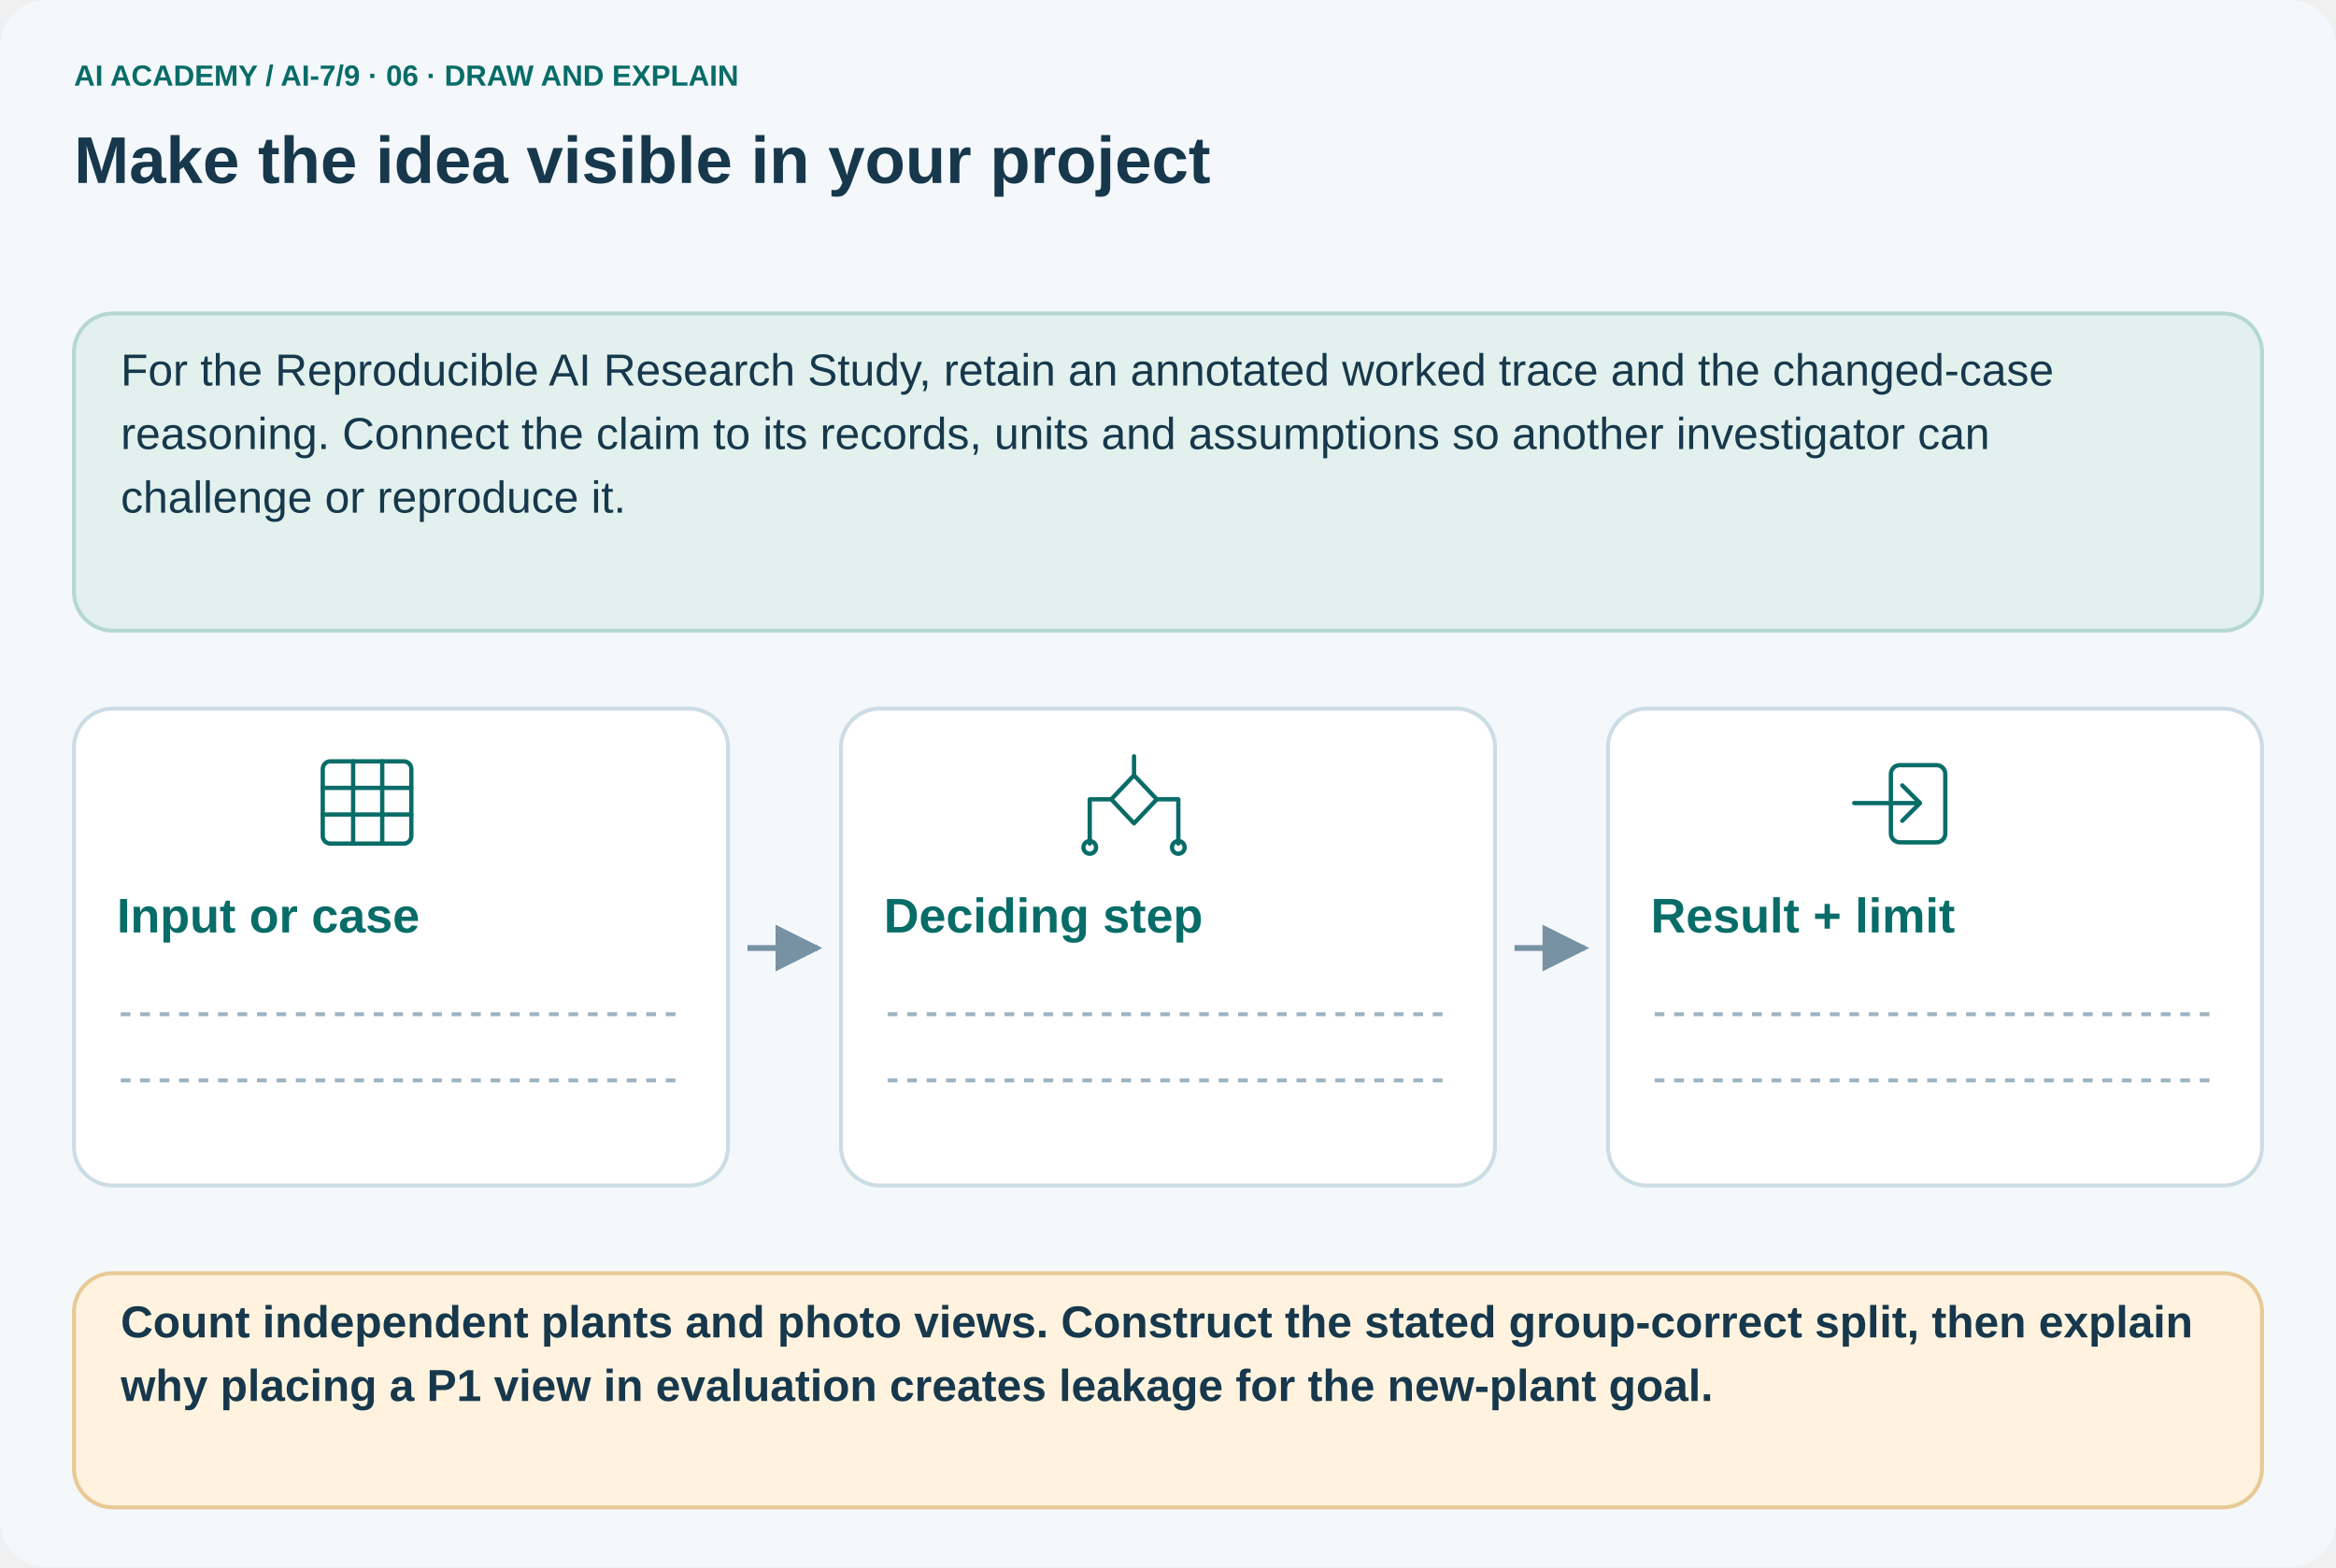
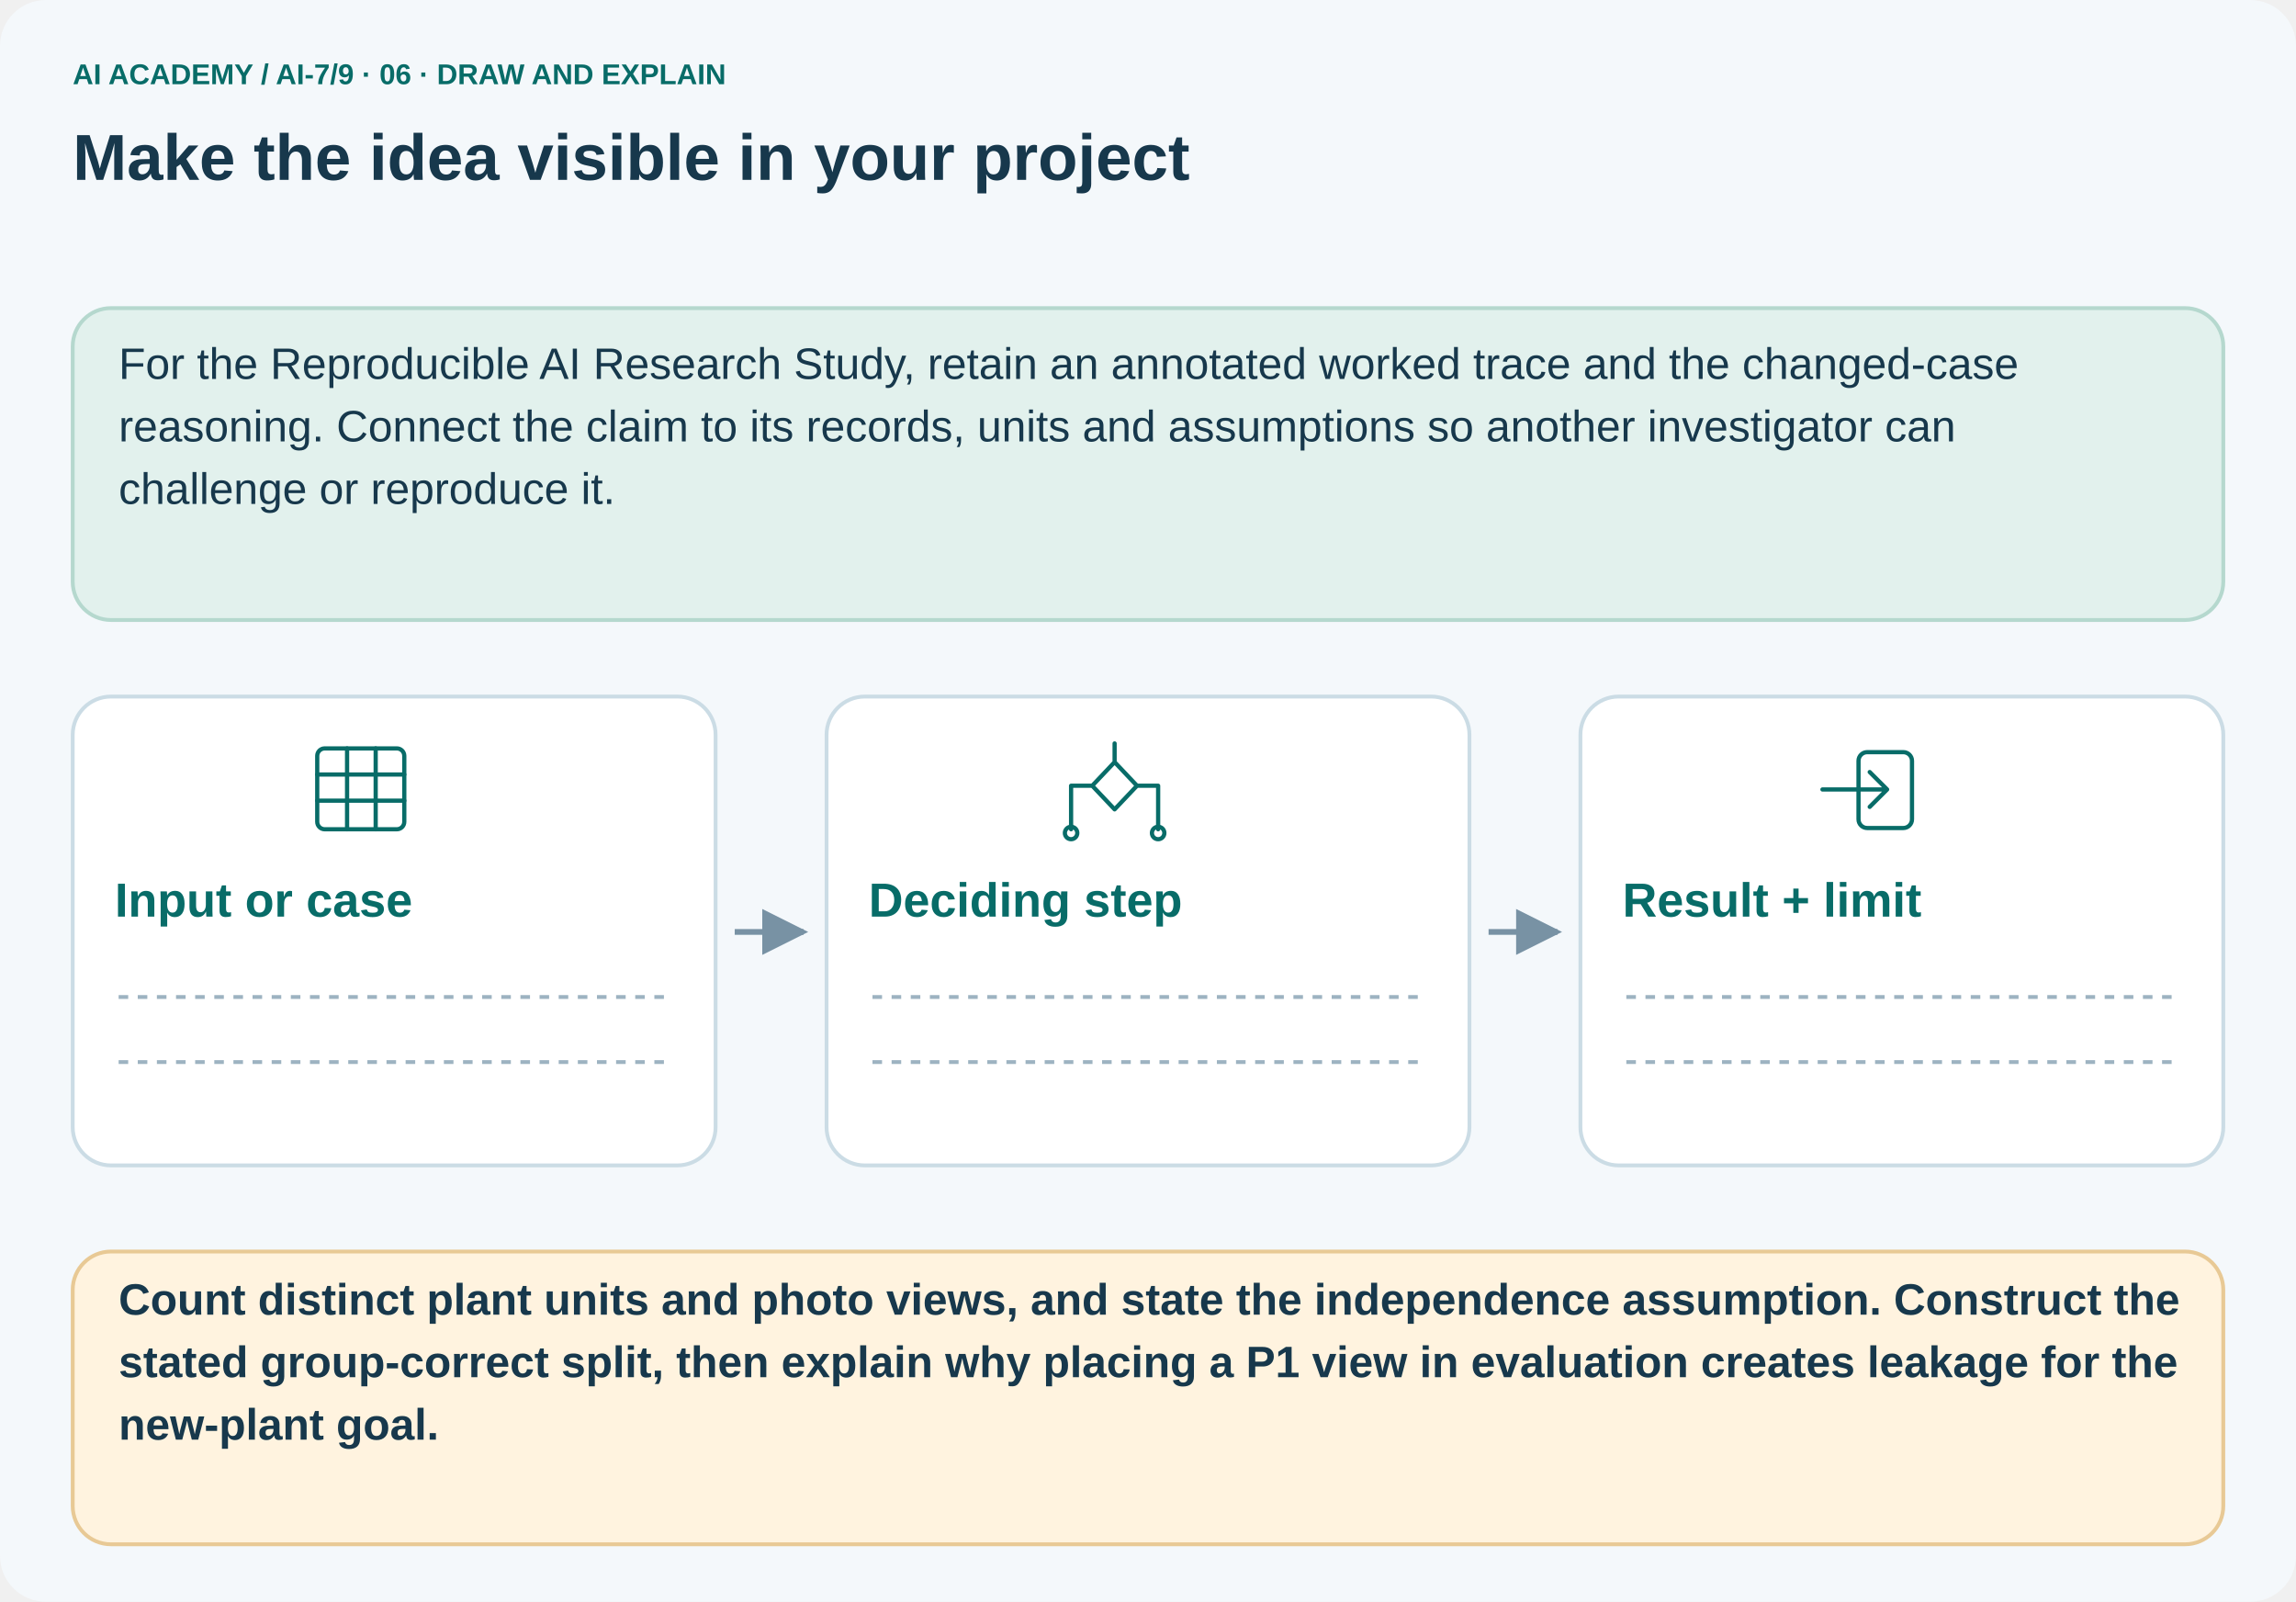
- <svg xmlns="http://www.w3.org/2000/svg" width="1200" height="805" viewBox="0 0 1200 805" role="img" aria-labelledby="title desc">
+ <svg xmlns="http://www.w3.org/2000/svg" width="1200" height="837" viewBox="0 0 1200 837" role="img" aria-labelledby="title desc">
  <defs>
    <marker id="arrow" viewBox="0 0 10 10" refX="9" refY="5" markerWidth="8" markerHeight="8" orient="auto">
      <path d="M0 0L10 5L0 10" fill="#7892a4" />
    </marker>
  </defs>
-   <rect width="1200" height="805" rx="24" fill="#f4f8fb" />
+   <rect width="1200" height="837" rx="24" fill="#f4f8fb" />
  <g font-family="Arial, Helvetica, sans-serif">
    <text x="38" y="44" fill="#086c68" font-size="15" font-weight="750">
      <tspan x="38" dy="0">AI ACADEMY / AI-7/9 · 06 · DRAW AND EXPLAIN</tspan>
    </text>
    <text x="38" y="94" fill="#17384c" font-size="34" font-weight="750">
      <tspan x="38" dy="0">Make the idea visible in your project</tspan>
    </text>
    <rect x="38" y="161" width="1124" height="162.98" rx="20" fill="#e2f1ed" stroke="#b5d8ce" stroke-width="2" />
    <text x="62" y="198" fill="#17384c" font-size="23" font-weight="500">
      <tspan x="62" dy="0">For the Reproducible AI Research Study, retain an annotated worked trace and the changed-case</tspan>
      <tspan x="62" dy="32.66">reasoning. Connect the claim to its records, units and assumptions so another investigator can</tspan>
      <tspan x="62" dy="32.66">challenge or reproduce it.</tspan>
    </text>
    <rect x="38" y="363.98" width="336" height="245" rx="20" fill="#fff" stroke="#cbdce5" stroke-width="2" />
    <g transform="translate(158 381.98) scale(0.65)" fill="none" stroke="#086c68" stroke-width="3.4" stroke-linecap="round" stroke-linejoin="round">
      <rect x="12" y="14" width="70" height="65" rx="6" />
      <path d="M12 35 H82 M12 56 H82 M36 14 V79 M59 14 V79" />
    </g>
    <text x="60" y="478.98" fill="#086c68" font-size="25" font-weight="750">
      <tspan x="60" dy="0">Input or case</tspan>
    </text>
    <path d="M62 520.98h288 M62 554.98h288" stroke="#9db3c1" stroke-width="2" stroke-dasharray="5 5" />
    <path d="M384 486.98 L420 486.98" stroke="#7892a4" stroke-width="3" fill="none" marker-end="url(#arrow)" />
    <rect x="432" y="363.98" width="336" height="245" rx="20" fill="#fff" stroke="#cbdce5" stroke-width="2" />
    <g transform="translate(552 381.98) scale(0.65)" fill="none" stroke="#086c68" stroke-width="3.4" stroke-linecap="round" stroke-linejoin="round">
      <path d="M47 10 V25 M47 25 L29 44 L47 63 L65 44 Z M29 44 H12 V79 M65 44 H82 V79" />
      <circle cx="12" cy="82" r="5" />
      <circle cx="82" cy="82" r="5" />
    </g>
    <text x="454" y="478.98" fill="#086c68" font-size="25" font-weight="750">
      <tspan x="454" dy="0">Deciding step</tspan>
    </text>
    <path d="M456 520.98h288 M456 554.98h288" stroke="#9db3c1" stroke-width="2" stroke-dasharray="5 5" />
    <path d="M778 486.98 L814 486.98" stroke="#7892a4" stroke-width="3" fill="none" marker-end="url(#arrow)" />
    <rect x="826" y="363.98" width="336" height="245" rx="20" fill="#fff" stroke="#cbdce5" stroke-width="2" />
    <g transform="translate(946 381.98) scale(0.65)" fill="none" stroke="#086c68" stroke-width="3.4" stroke-linecap="round" stroke-linejoin="round">
      <rect x="39" y="17" width="43" height="61" rx="7" />
      <path d="M10 47 H62 M48 33 L62 47 L48 61" />
    </g>
    <text x="848" y="478.98" fill="#086c68" font-size="25" font-weight="750">
      <tspan x="848" dy="0">Result + limit</tspan>
    </text>
    <path d="M850 520.98h288 M850 554.98h288" stroke="#9db3c1" stroke-width="2" stroke-dasharray="5 5" />
-     <rect x="38" y="653.98" width="1124" height="120.32" rx="20" fill="#fff3df" stroke="#e8c995" stroke-width="2" />
+     <rect x="38" y="653.98" width="1124" height="152.98" rx="20" fill="#fff3df" stroke="#e8c995" stroke-width="2" />
    <text x="62" y="686.98" fill="#17384c" font-size="23" font-weight="650">
-       <tspan x="62" dy="0">Count independent plants and photo views. Construct the stated group-correct split, then explain</tspan>
-       <tspan x="62" dy="32.66">why placing a P1 view in evaluation creates leakage for the new-plant goal.</tspan>
+       <tspan x="62" dy="0">Count distinct plant units and photo views, and state the independence assumption. Construct the</tspan>
+       <tspan x="62" dy="32.66">stated group-correct split, then explain why placing a P1 view in evaluation creates leakage for the</tspan>
+       <tspan x="62" dy="32.66">new-plant goal.</tspan>
    </text>
  </g>
</svg>
